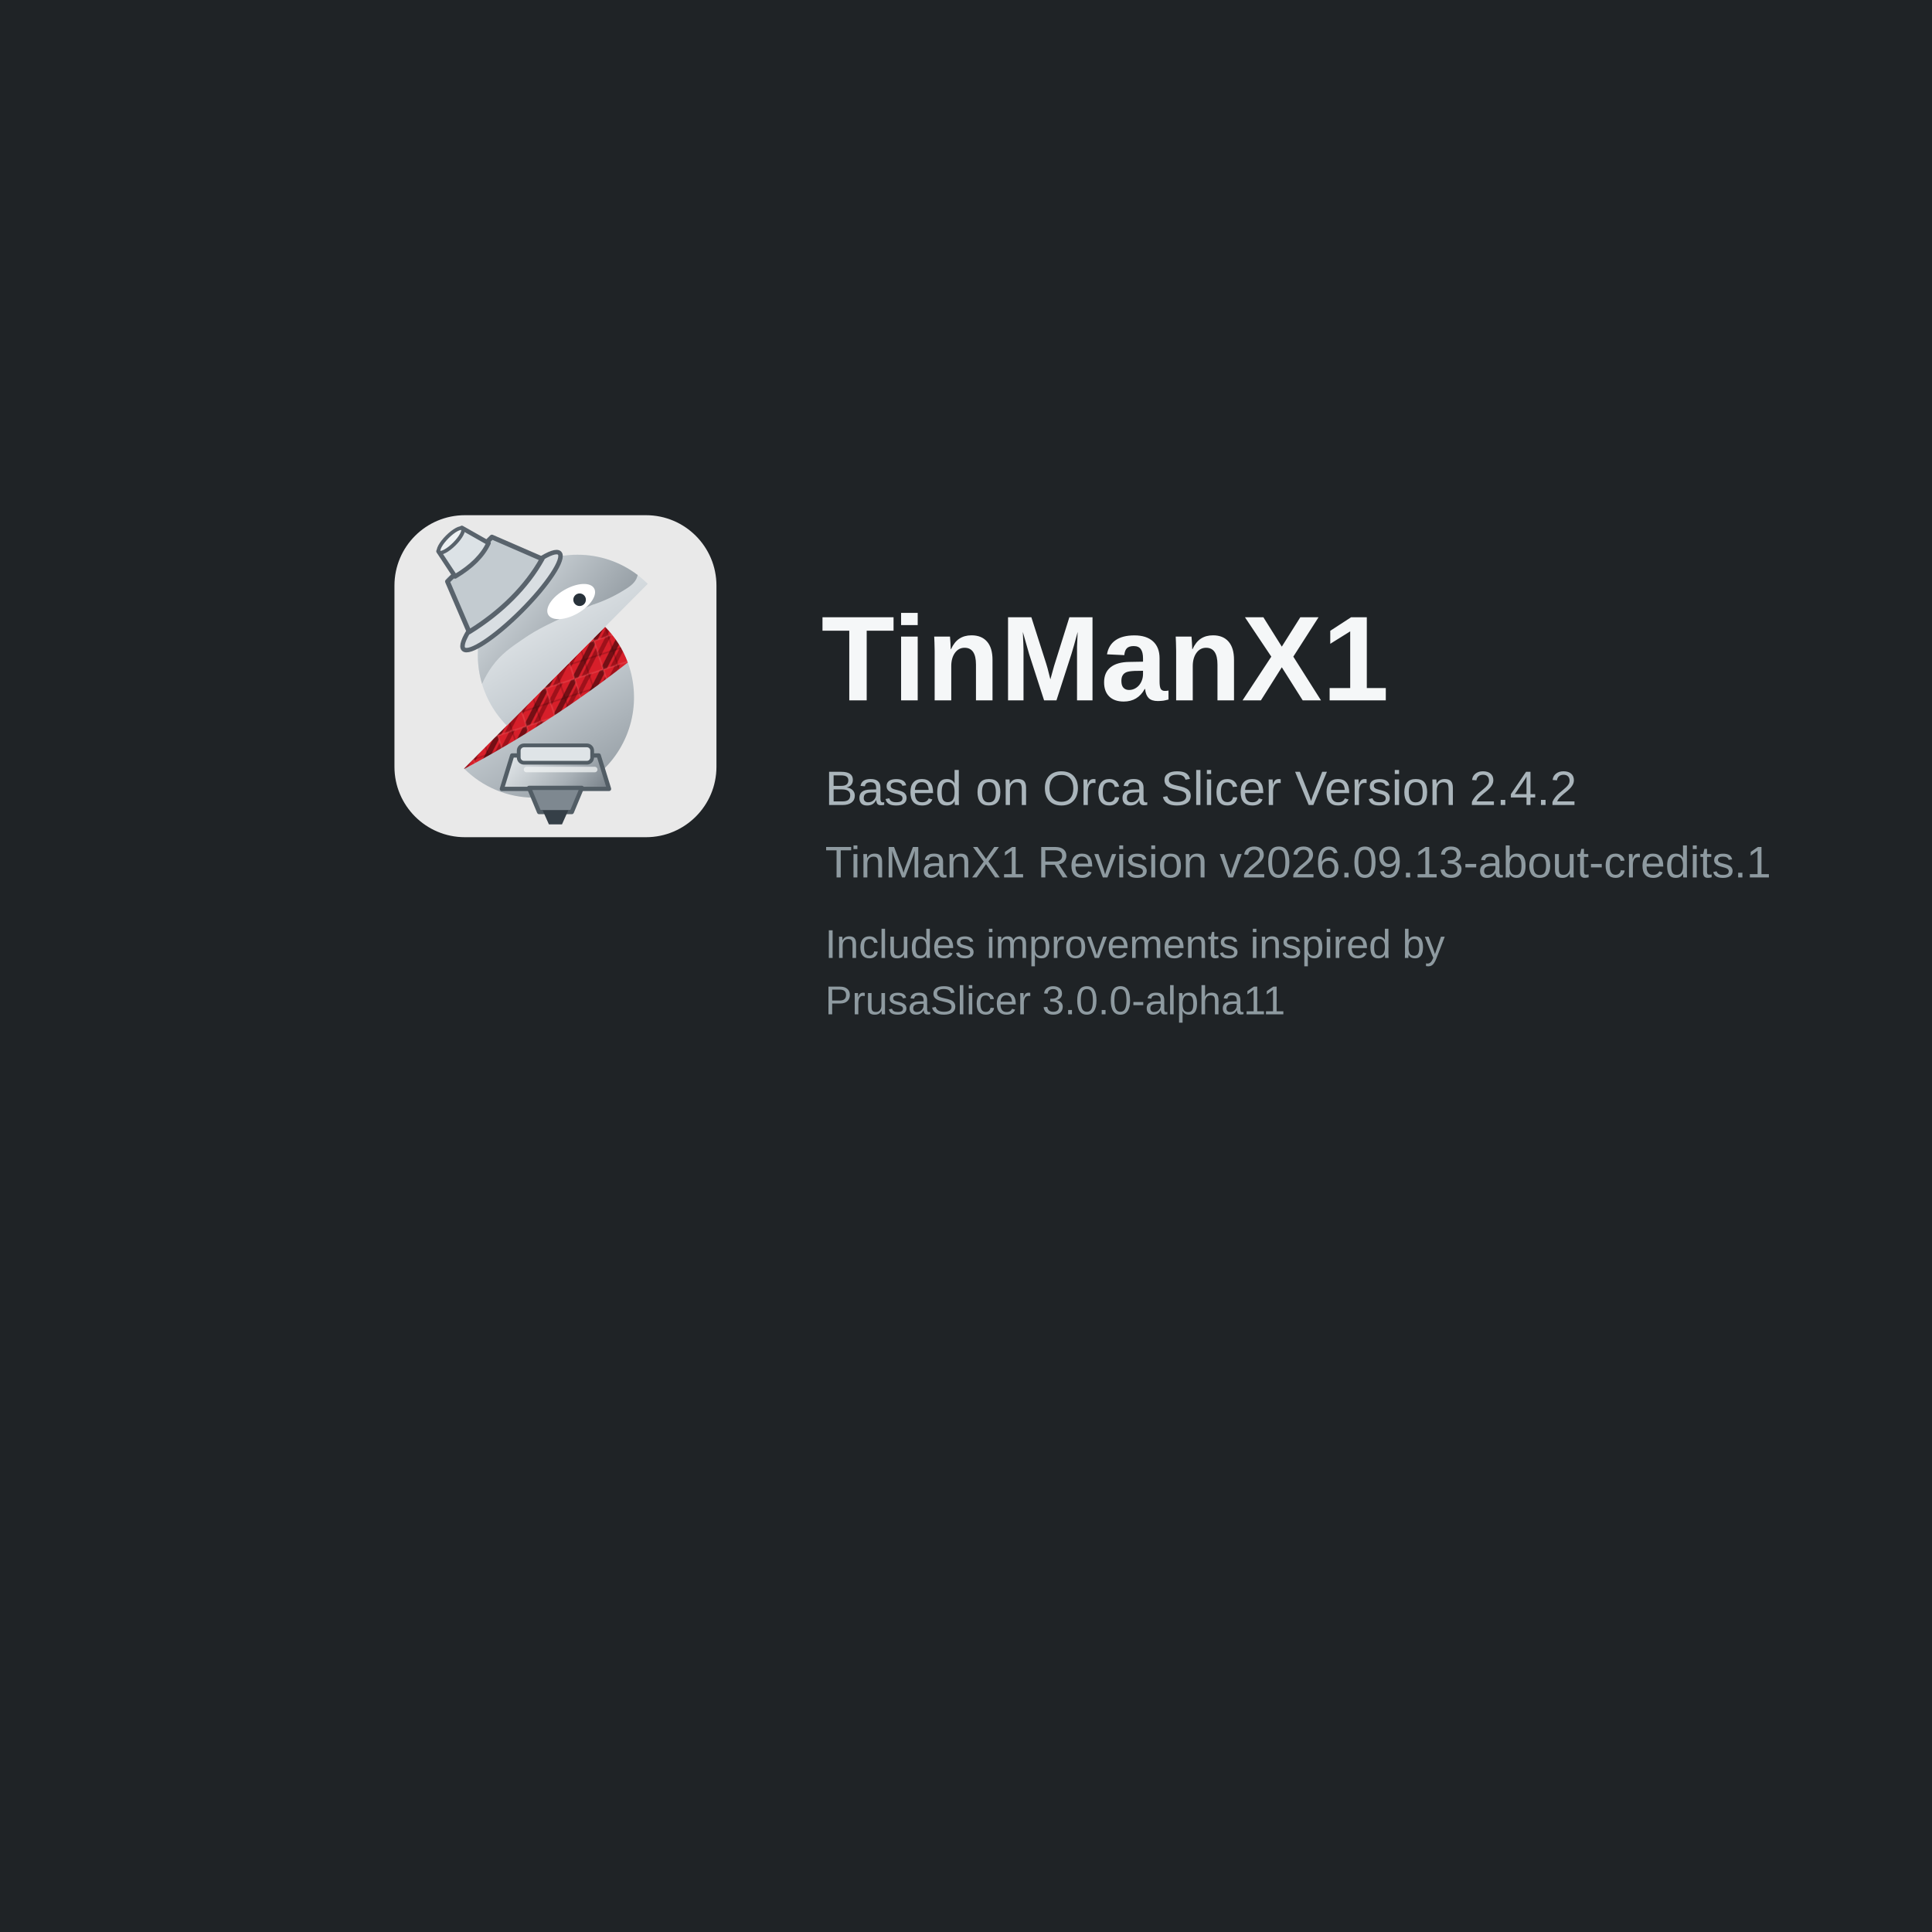
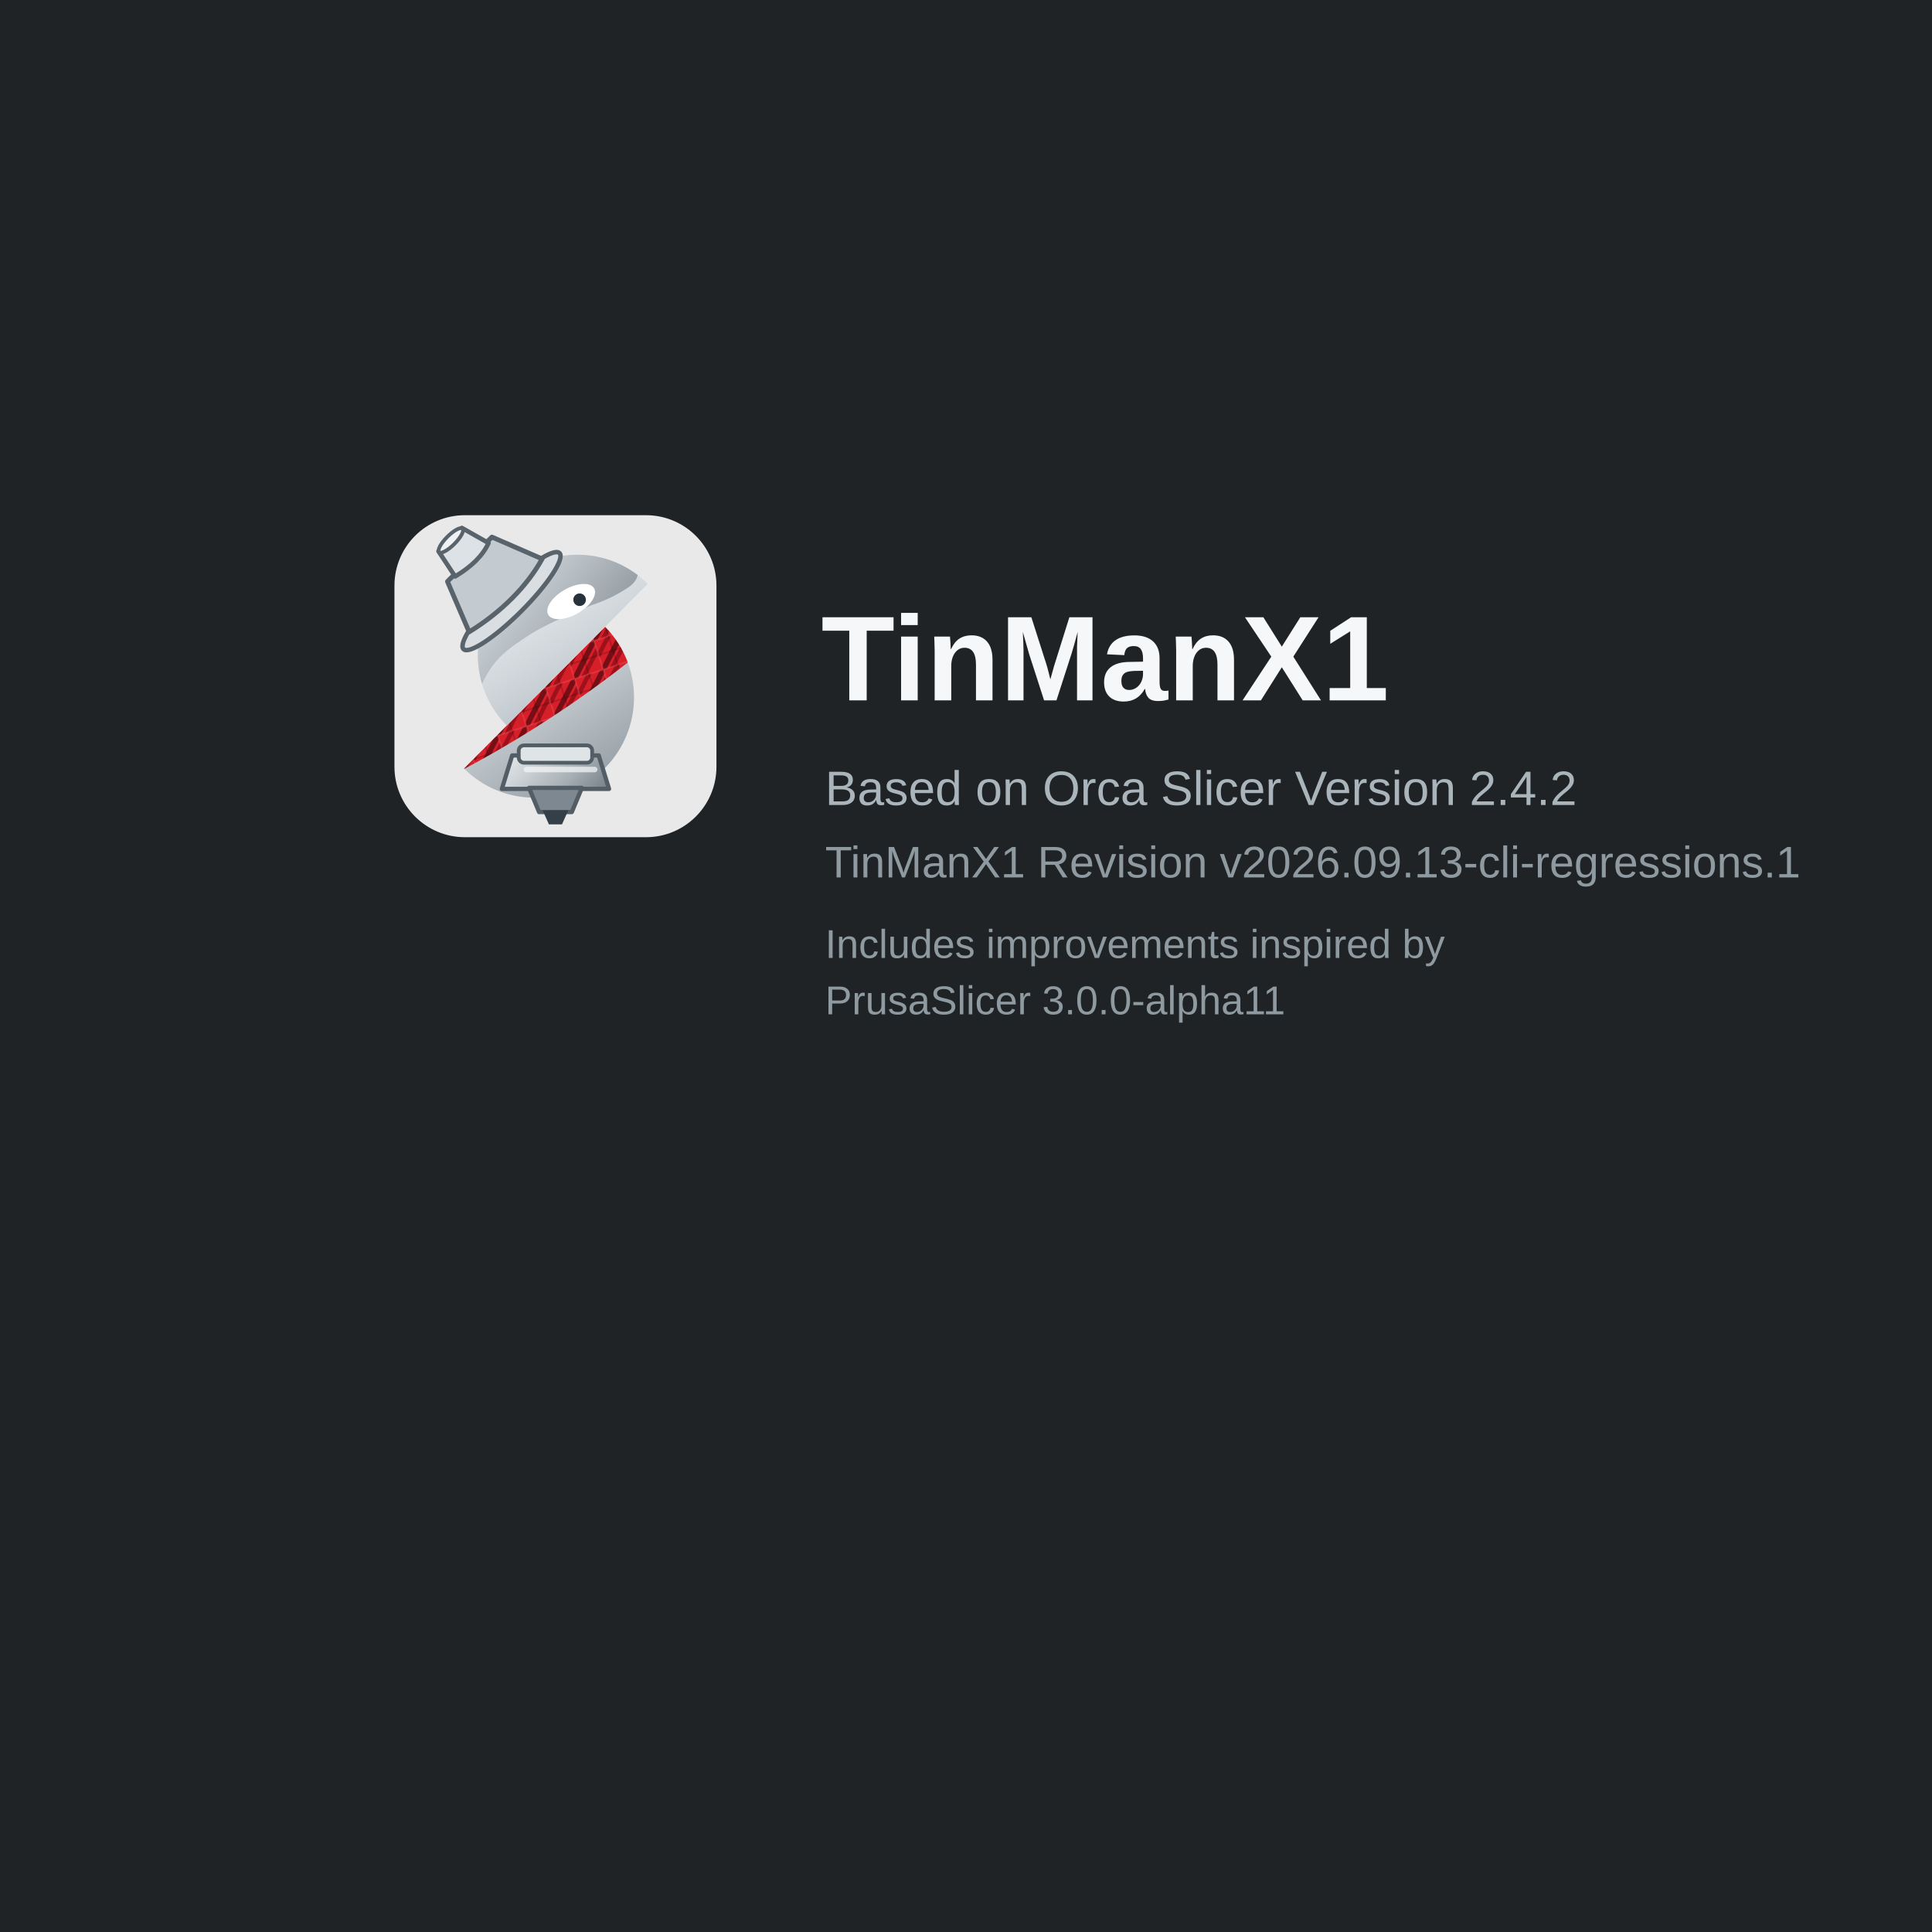
<svg xmlns="http://www.w3.org/2000/svg" width="480" height="480" viewBox="0 0 480 480">
  <defs>
    <linearGradient id="tmxSilver" x1="18" y1="8" x2="47" y2="55" gradientUnits="userSpaceOnUse">
      <stop offset="0" stop-color="#f7f9fa" />
      <stop offset=".52" stop-color="#c7ced3" />
      <stop offset="1" stop-color="#8d969d" />
    </linearGradient>
    <linearGradient id="tmxDarkSilver" x1="19" y1="10" x2="49" y2="35" gradientUnits="userSpaceOnUse">
      <stop offset="0" stop-color="#dce2e6" />
      <stop offset="1" stop-color="#6f7981" />
    </linearGradient>
    <linearGradient id="tmxNozzle" x1="24" y1="43" x2="43" y2="60" gradientUnits="userSpaceOnUse">
      <stop offset="0" stop-color="#eef2f4" />
      <stop offset=".55" stop-color="#a8b0b6" />
      <stop offset="1" stop-color="#59636c" />
    </linearGradient>
    <pattern id="tmxCarbonRed" width="6" height="6" patternUnits="userSpaceOnUse" patternTransform="rotate(-18)">
      <rect width="6" height="6" fill="#D71F2A" />
      <path d="M-2 1 1-2M0 6 6 0M5 8 8 5" fill="none" stroke="#250204" stroke-width="1.05" opacity=".55" />
      <path d="M-2 5 5-2M1 7 7 1" fill="none" stroke="#7c0810" stroke-width=".85" opacity=".62" />
      <path d="M0 0h6v6h-6z" fill="none" stroke="#f06a70" stroke-width=".35" opacity=".28" />
      <path d="M0 3h6M3 0v6" fill="none" stroke="#180102" stroke-width=".28" opacity=".22" />
    </pattern>
  </defs>
  <rect width="480" height="480" fill="#1f2326" />
  <g transform="translate(98 128)">
    <g transform="scale(1.25)">
      <rect width="64" height="64" rx="14" fill="#e9e9e9" />
      <path d="M13.84,50.354a19.7,19.7,0,0,0,13.883,5.79A19.944,19.944,0,0,0,41.858,22.182Z" fill="url(#tmxSilver)" />
      <path d="M41.858,22.181,13.84,50.354l.061.059A220.548,220.548,0,0,0,46.378,29.277a19.964,19.964,0,0,0-4.52-7.1" fill="url(#tmxCarbonRed)" />
      <path d="M36.381,7.856A19.943,19.943,0,0,0,22.327,41.818L50.345,13.646a19.693,19.693,0,0,0-13.964-5.79" fill="url(#tmxSilver)" />
      <path d="M36.381,7.856A19.636,19.636,0,0,0,26.04,10.782a22.742,22.742,0,0,0-5.91-.745,23.084,23.084,0,0,0-9.477,2.124.632.632,0,0,0,.129,1.191,13.52,13.52,0,0,1,8.069,5.137A20.06,20.06,0,0,0,17.41,33.534a19.873,19.873,0,0,1,2-3.488c1.819-2.5,3.743-3.8,6.585-5.723,2.093-1.416,5-3.077,13.359-6.512a28.421,28.421,0,0,0,6.12-2.821c1.4-.831,2.461-1.615,2.8-2.842.024-.086.045-.172.065-.256A19.655,19.655,0,0,0,36.381,7.856" fill="url(#tmxDarkSilver)" />
      <path d="M39.69,14.551c.727,1.285-.728,3.495-3.249,4.937s-5.154,1.569-5.88.284.727-3.495,3.248-4.937,5.154-1.569,5.881-.284" fill="#fff" />
      <circle cx="36.8" cy="16.8" r="1.25" fill="#28323a" />
      <g transform="translate(-17 1) rotate(-45 34.2 12.5) scale(1.05)">
        <ellipse cx="34.25" cy="18.4" rx="12.85" ry="2.65" fill="#d9dee2" stroke="#59636c" stroke-width=".85" />
        <path d="M28.3,7.2h11.9l3.8,9.65c-5.75,1.65-12.65,1.65-19.55,0Z" fill="#c3cbd0" stroke="#59636c" stroke-width=".9" stroke-linejoin="round" />
        <path d="M31.15,1.95h6.25l1.55,5.6c-2.45.9-5.4.9-8.95,0Z" fill="#dce2e6" stroke="#59636c" stroke-width=".85" stroke-linejoin="round" />
        <ellipse cx="34.25" cy="2.15" rx="3.15" ry=".95" fill="#eef2f4" stroke="#59636c" stroke-width=".7" />
      </g>
      <path d="M23.4,47.75h17.2l2.05,6.65H21.35Z" fill="url(#tmxNozzle)" stroke="#525d65" stroke-width=".85" stroke-linejoin="round" />
      <path d="M26.75,54.2h10.5l-2,4.8h-6.5Z" fill="#7e8890" stroke="#525d65" stroke-width=".85" stroke-linejoin="round" />
      <path d="M29.45,58.65h5.1l-1.25,2.8h-2.6Z" fill="#353f47" />
      <rect x="24.7" y="45.75" width="14.6" height="3.45" rx="1.05" fill="#dfe4e7" stroke="#525d65" stroke-width=".75" />
      <path d="M26.25,50.55h13.55" fill="none" stroke="#f4f6f7" stroke-width="1.1" stroke-linecap="round" opacity=".72" />
    </g>
    <text x="106" y="46" font-family="Arial, Helvetica, sans-serif" font-size="30" font-weight="700" fill="#f5f7f8">TinManX1</text>
    <text x="107" y="72" font-family="Arial, Helvetica, sans-serif" font-size="12" fill="#aab5bb">Based on Orca Slicer Version 2.4.2</text>
-     <text x="107" y="90" font-family="Arial, Helvetica, sans-serif" font-size="11" fill="#8e9aa0">TinManX1 Revision v2026.09.13-about-credits.1</text>
+     <text x="107" y="90" font-family="Arial, Helvetica, sans-serif" font-size="11" fill="#8e9aa0">TinManX1 Revision v2026.09.13-cli-regressions.1</text>
    <text x="107" y="110" font-family="Arial, Helvetica, sans-serif" font-size="10" fill="#8e9aa0">Includes improvements inspired by</text>
    <text x="107" y="124" font-family="Arial, Helvetica, sans-serif" font-size="10" fill="#8e9aa0">PrusaSlicer 3.0.0-alpha11</text>
  </g>
</svg>
